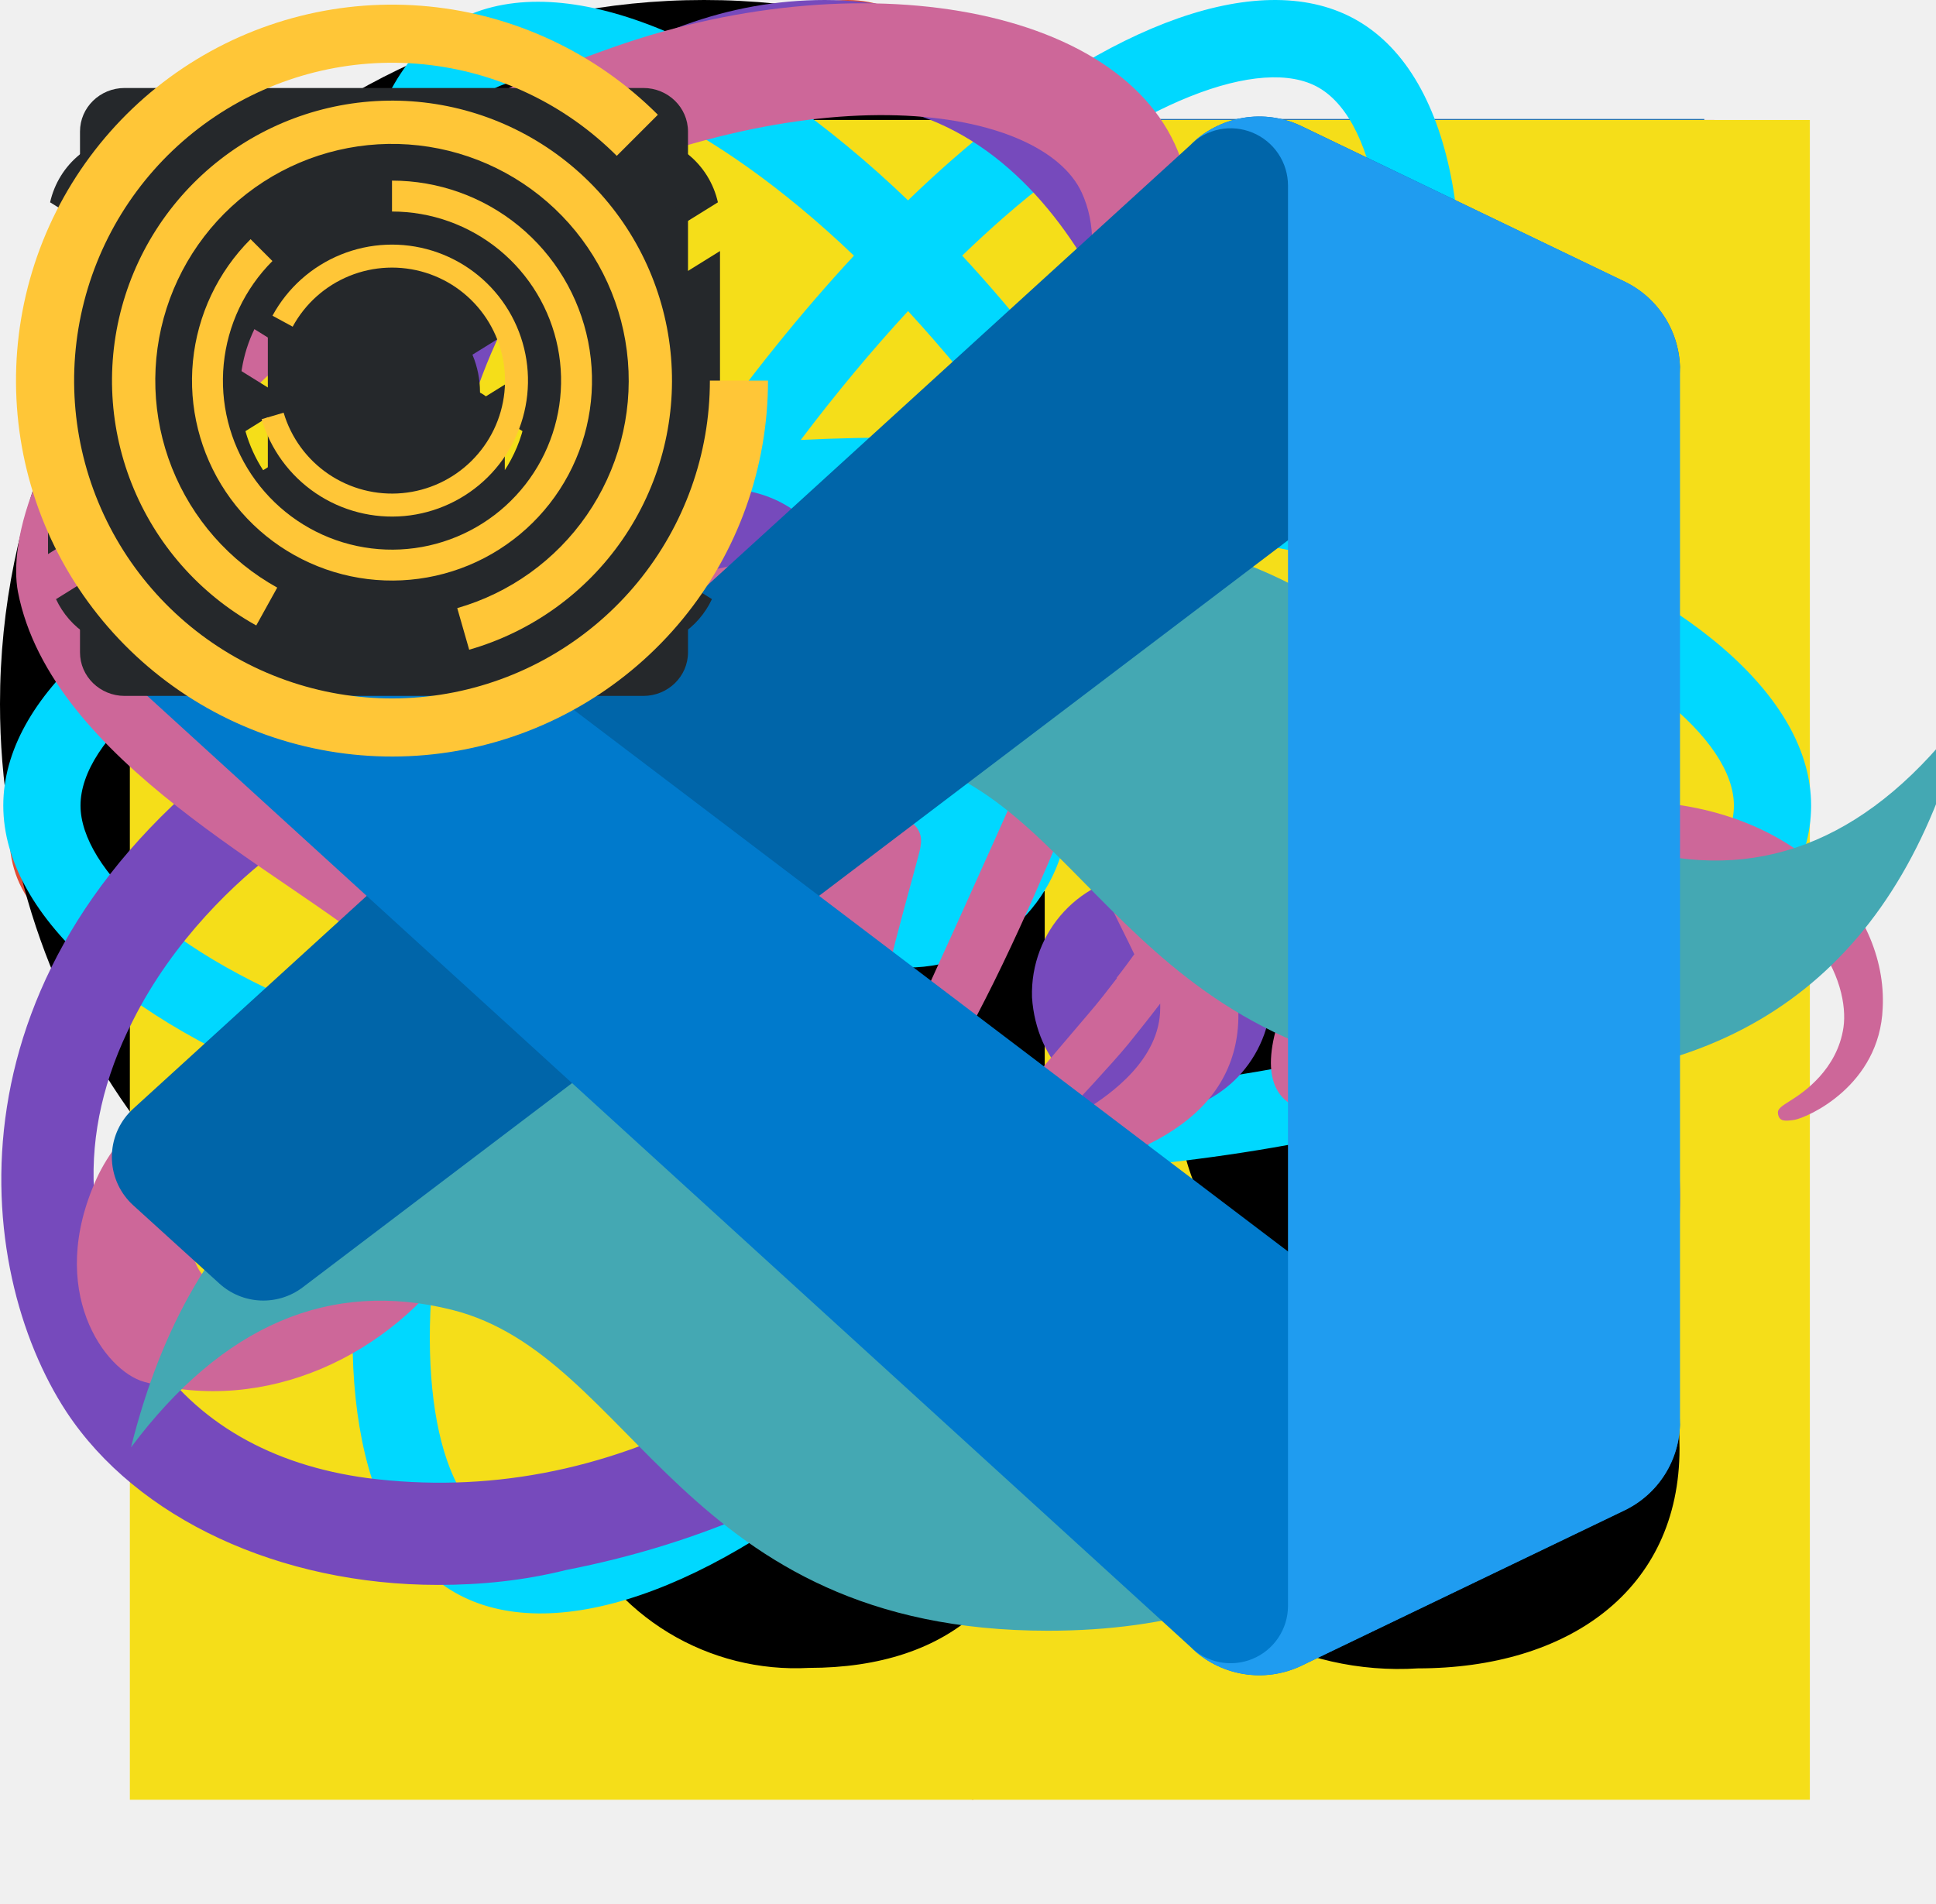
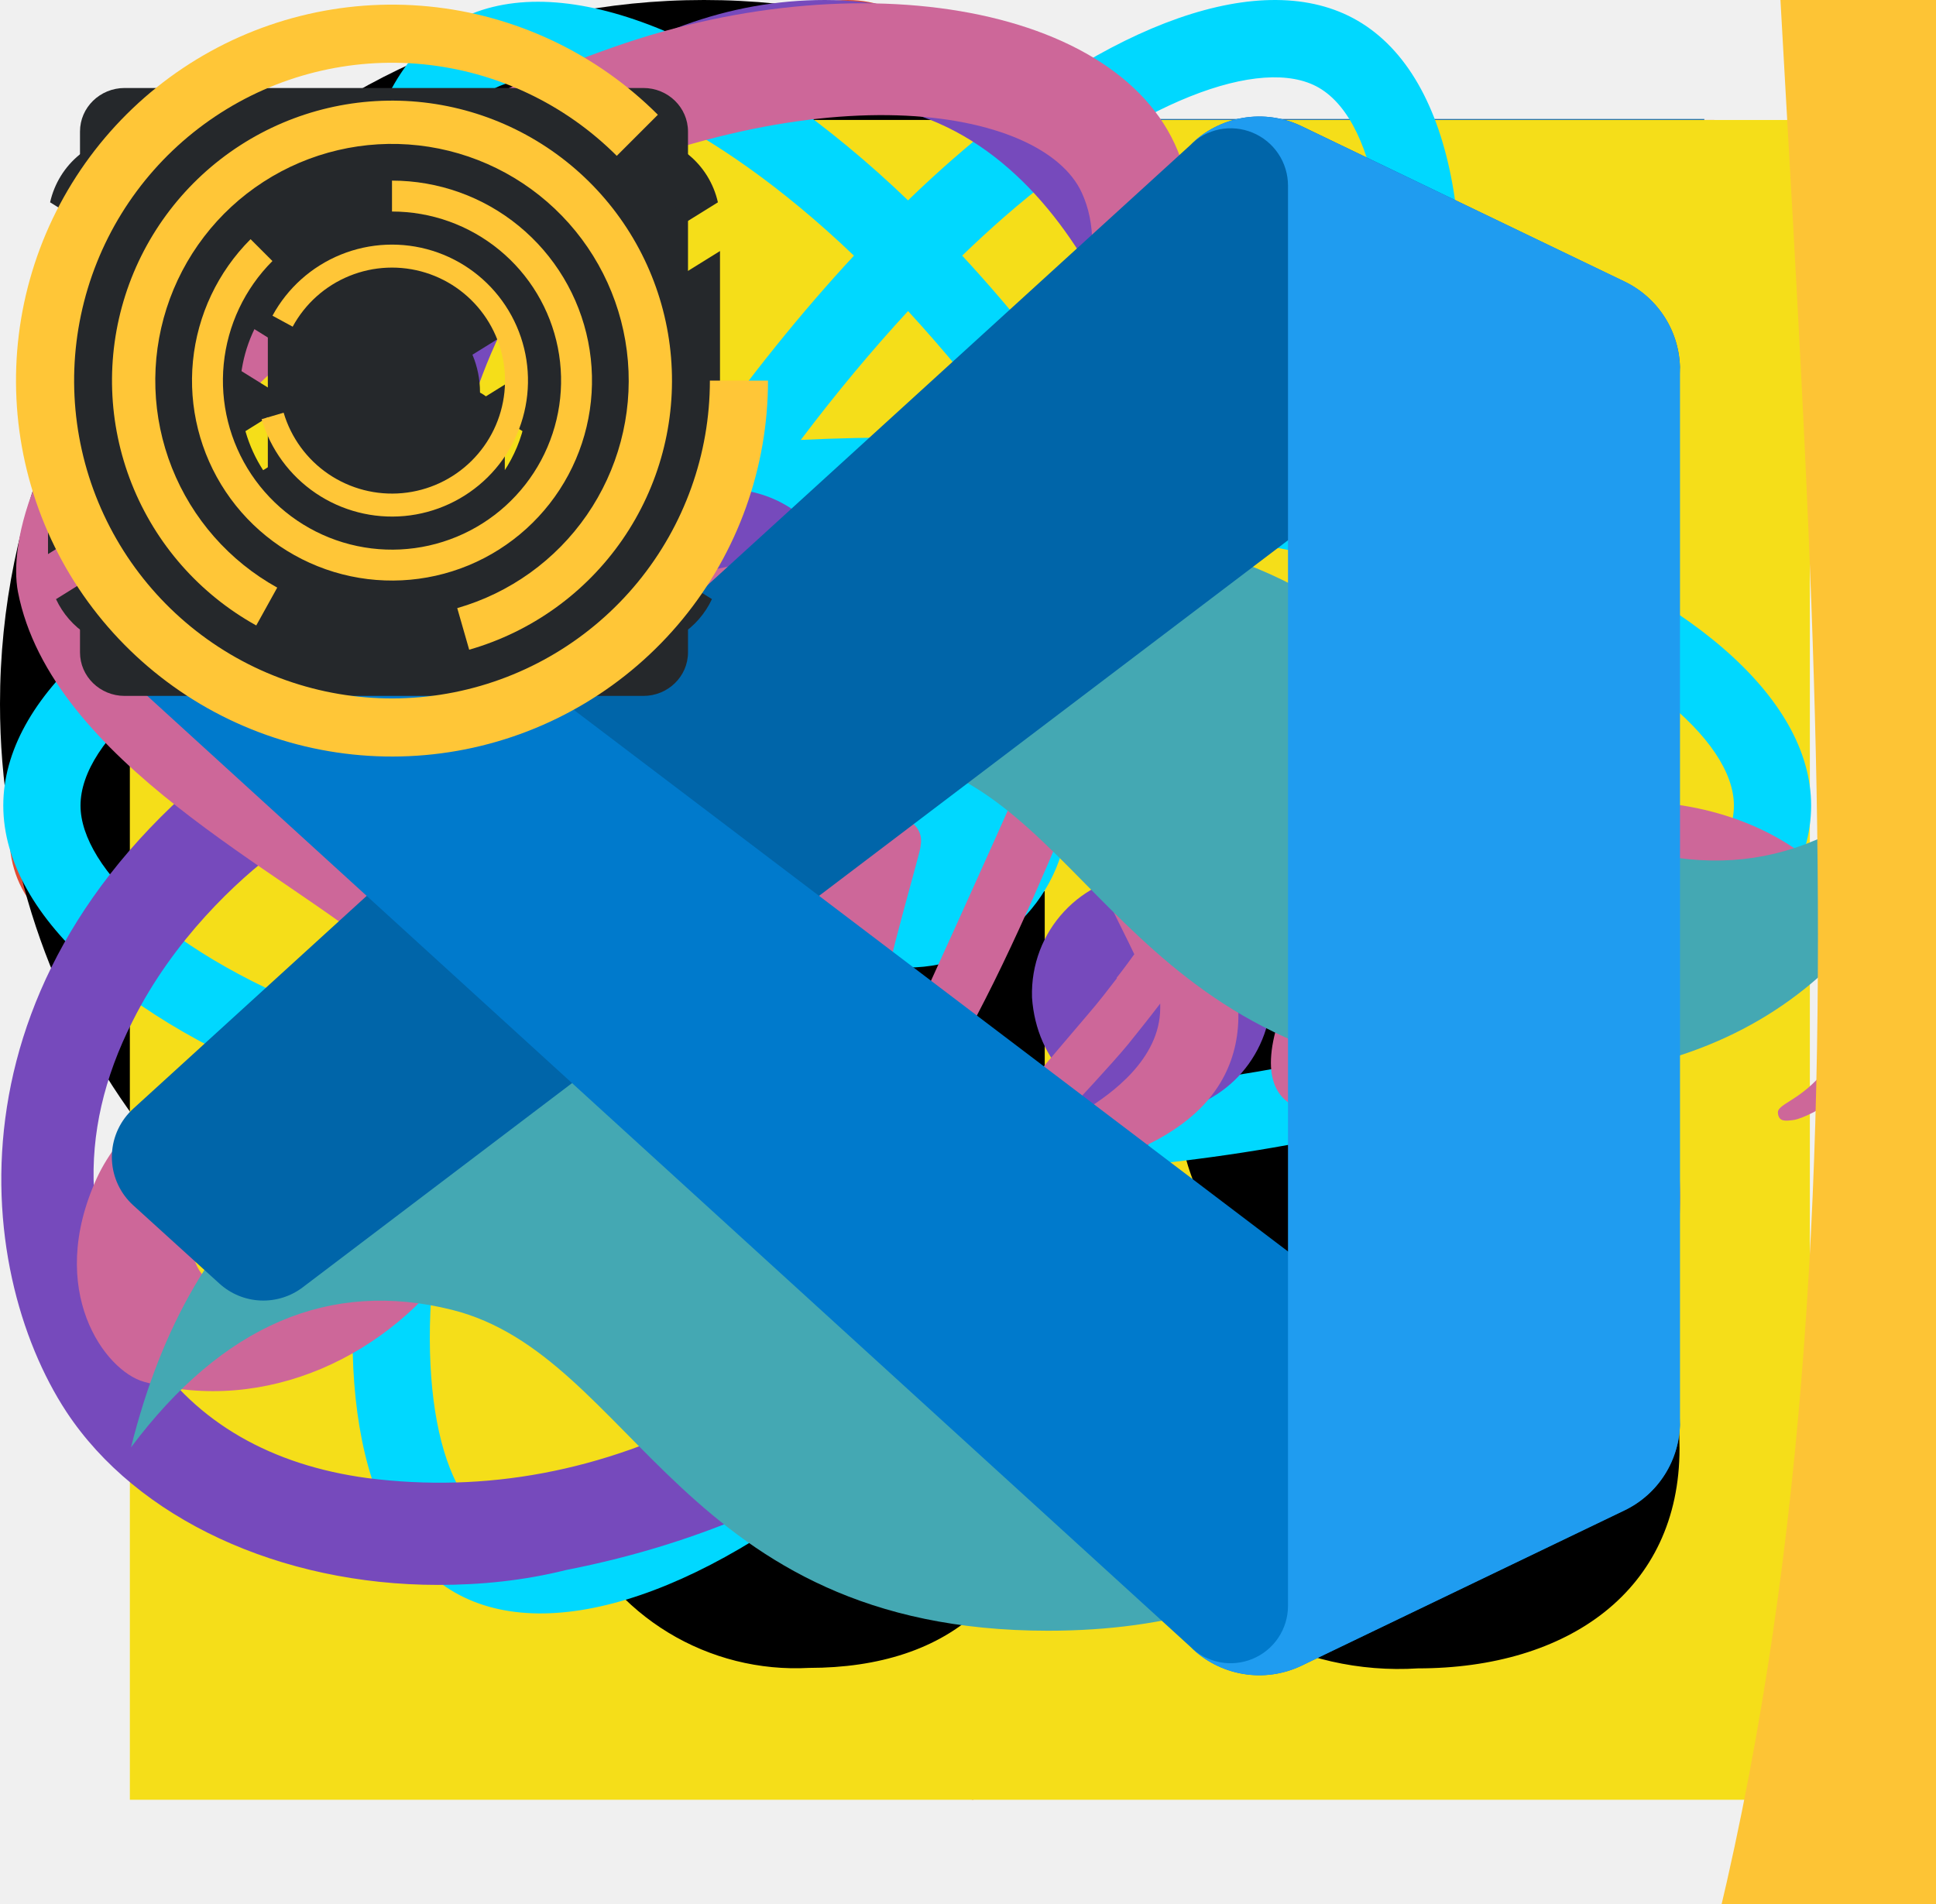
<svg xmlns="http://www.w3.org/2000/svg" width="121" height="119" viewBox="0 0 121 119" fill="none">
  <g id="css">
    <path d="M22.365 101.154L13.943 7.438H106.523L98.089 101.139L60.176 111.562L22.365 101.154Z" fill="#1572B6" />
    <path d="M60.233 103.597L90.87 95.174L98.078 15.102H60.233V103.597Z" fill="#33A9DC" />
    <path d="M60.233 49.054H75.57L76.628 37.284H60.233V25.79H89.295L89.018 28.872L86.171 60.549H60.233V49.054Z" fill="white" />
    <path d="M60.304 78.904L60.252 78.919L47.344 75.461L46.519 66.294H34.883L36.507 84.341L60.248 90.879L60.304 90.864V78.904Z" fill="#EBEBEB" />
    <path d="M74.584 60.062L73.189 75.453L60.263 78.912V90.871L84.023 84.341L84.199 82.4L86.213 60.062H74.584Z" fill="white" />
    <path d="M60.274 25.79V37.284H32.276L32.044 34.7L31.515 28.872L31.238 25.79H60.274ZM60.233 49.054V60.549H47.486L47.254 57.964L46.729 52.137L46.452 49.054H60.233Z" fill="#EBEBEB" />
  </g>
  <g id="git">
    <g clip-path="url(#clip0_13_2984)">
      <path d="M103.62 47.822L57.776 1.98C55.137 -0.66 50.855 -0.66 48.213 1.98L38.694 11.5L50.77 23.576C53.576 22.628 56.794 23.264 59.031 25.501C61.279 27.753 61.911 30.998 60.939 33.813L72.578 45.452C75.393 44.482 78.642 45.109 80.891 47.362C84.034 50.504 84.034 55.596 80.891 58.74C77.747 61.884 72.655 61.884 69.51 58.74C67.145 56.373 66.561 52.901 67.758 49.989L56.905 39.135L56.903 67.697C57.69 68.086 58.409 68.6 59.031 69.219C62.174 72.361 62.174 77.453 59.031 80.6C55.887 83.742 50.793 83.742 47.654 80.6C44.511 77.453 44.511 72.361 47.654 69.219C48.407 68.466 49.302 67.869 50.287 67.463V38.635C49.3 38.232 48.405 37.635 47.654 36.879C45.272 34.501 44.7 31.007 45.92 28.083L34.015 16.177L2.581 47.61C-0.06 50.252 -0.06 54.535 2.581 57.175L48.426 103.018C51.065 105.658 55.346 105.658 57.989 103.018L103.619 57.388C106.26 54.747 106.26 50.462 103.619 47.822" fill="#DE4C36" />
    </g>
    <defs>
      <clipPath id="clip0_13_2984">
        <rect width="105" height="105" fill="white" transform="translate(0.600006)" />
      </clipPath>
    </defs>
  </g>
  <g id="github">
    <path fill-rule="evenodd" clip-rule="evenodd" d="M44 0C19.69 0 0 19.69 0 44C0 63.47 12.595 79.915 30.085 85.745C32.285 86.13 33.11 84.81 33.11 83.655C33.11 82.61 33.055 79.145 33.055 75.46C22 77.495 19.14 72.765 18.26 70.29C17.765 69.025 15.62 65.12 13.75 64.075C12.21 63.25 10.01 61.215 13.695 61.16C17.16 61.105 19.635 64.35 20.46 65.67C24.42 72.325 30.745 70.455 33.275 69.3C33.66 66.44 34.815 64.515 36.08 63.415C26.29 62.315 16.06 58.52 16.06 41.69C16.06 36.905 17.765 32.945 20.57 29.865C20.13 28.765 18.59 24.255 21.01 18.205C21.01 18.205 24.695 17.05 33.11 22.715C36.63 21.725 40.37 21.23 44.11 21.23C47.85 21.23 51.59 21.725 55.11 22.715C63.525 16.995 67.21 18.205 67.21 18.205C69.63 24.255 68.09 28.765 67.65 29.865C70.455 32.945 72.16 36.85 72.16 41.69C72.16 58.575 61.875 62.315 52.085 63.415C53.68 64.79 55.055 67.43 55.055 71.555C55.055 77.44 55 82.17 55 83.655C55 84.81 55.825 86.185 58.025 85.745C66.76 82.796 74.35 77.182 79.727 69.694C85.104 62.205 87.997 53.219 88 44C88 19.69 68.31 0 44 0Z" fill="black" />
  </g>
  <g id="html">
    <path d="M22.982 102.004L14.555 7.5H107.143L98.705 101.989L60.793 112.5L22.982 102.004Z" fill="#E44F26" />
    <path d="M60.849 104.468L91.487 95.974L98.694 15.229H60.849V104.468Z" fill="#F1662A" />
    <path d="M60.849 50.276H45.512L44.454 38.407H60.849V26.816H31.787L32.064 29.929L34.91 61.867H60.849V50.276ZM60.849 80.377L60.797 80.392L47.889 76.909L47.064 67.665H35.428L37.052 85.86L60.797 92.453L60.849 92.438V80.377Z" fill="#EBEBEB" />
    <path d="M60.808 50.276V61.867H75.08L73.738 76.901L60.808 80.389V92.449L84.572 85.86L84.744 83.903L87.467 53.389L87.752 50.276H60.808ZM60.808 26.816V38.407H88.805L89.038 35.805L89.567 29.929L89.844 26.816H60.808Z" fill="white" />
  </g>
  <g id="js">
    <path d="M8.116 7.5H113.116V112.5H8.116V7.5Z" fill="#F5DE19" />
    <path d="M78.65 89.531C79.545 91.349 80.935 92.876 82.66 93.938C84.385 94.999 86.375 95.552 88.4 95.531C92.488 95.531 95.101 93.487 95.101 90.656C95.101 87.281 92.416 86.074 87.916 84.105L85.449 83.047C78.324 80.014 73.599 76.215 73.599 68.183C73.599 60.784 79.224 55.148 88.048 55.148C90.904 54.941 93.758 55.581 96.253 56.986C98.749 58.391 100.775 60.499 102.08 63.049L94.366 67.98C93.864 66.716 92.989 65.635 91.858 64.879C90.727 64.124 89.393 63.73 88.033 63.75C87.439 63.691 86.84 63.755 86.273 63.94C85.706 64.125 85.184 64.427 84.74 64.824C84.296 65.222 83.939 65.709 83.693 66.252C83.447 66.795 83.317 67.384 83.311 67.98C83.311 70.939 85.145 72.139 89.379 73.98L91.846 75.037C100.231 78.634 104.971 82.297 104.971 90.536C104.971 99.42 97.993 104.287 88.621 104.287C84.97 104.52 81.329 103.691 78.139 101.901C74.948 100.11 72.344 97.434 70.64 94.196L78.65 89.531ZM43.794 90.386C45.343 93.135 46.753 95.46 50.143 95.46C53.383 95.46 55.43 94.192 55.43 89.261V55.71H65.296V89.392C65.296 99.608 59.296 104.257 50.563 104.257C47.475 104.426 44.41 103.657 41.768 102.051C39.126 100.444 37.032 98.076 35.761 95.257L43.794 90.386Z" fill="black" />
  </g>
  <g id="react">
    <g clip-path="url(#clip0_13_2986)">
      <path d="M93.106 32.703C91.903 32.289 90.69 31.905 89.469 31.552C89.674 30.711 89.863 29.879 90.031 29.062C92.784 15.648 90.984 4.842 84.836 1.284C78.942 -2.127 69.302 1.429 59.566 9.933C58.606 10.773 57.668 11.637 56.752 12.524C56.139 11.934 55.515 11.356 54.88 10.789C44.677 1.696 34.449 -2.136 28.308 1.432C22.419 4.854 20.675 15.013 23.154 27.725C23.4 28.984 23.679 30.237 23.989 31.482C22.541 31.895 21.144 32.334 19.807 32.802C7.844 36.988 0.205 43.548 0.205 50.353C0.205 57.381 8.406 64.43 20.866 68.704C21.876 69.049 22.895 69.369 23.921 69.663C23.588 71.004 23.292 72.354 23.034 73.711C20.671 86.204 22.516 96.122 28.389 99.522C34.456 103.033 44.637 99.425 54.551 90.727C55.355 90.02 56.141 89.293 56.908 88.546C57.9 89.507 58.919 90.439 59.963 91.343C69.566 99.636 79.05 102.985 84.918 99.576C90.978 96.055 92.948 85.4 90.391 72.436C90.189 71.42 89.963 70.409 89.713 69.405C90.428 69.192 91.13 68.973 91.814 68.746C104.767 64.438 113.195 57.475 113.195 50.353C113.195 43.523 105.309 36.919 93.106 32.703ZM90.296 64.147C89.678 64.353 89.044 64.55 88.398 64.743C86.968 60.2 85.039 55.368 82.677 50.376C84.93 45.504 86.786 40.734 88.176 36.22C89.332 36.556 90.453 36.91 91.535 37.283C101.991 40.896 108.369 46.237 108.369 50.353C108.369 54.737 101.481 60.428 90.296 64.147ZM85.656 73.376C86.787 79.109 86.948 84.292 86.199 88.344C85.526 91.984 84.173 94.412 82.499 95.384C78.939 97.453 71.323 94.764 63.111 87.671C62.14 86.831 61.193 85.963 60.27 85.07C63.454 81.576 66.636 77.513 69.741 73.001C75.204 72.514 80.364 71.719 85.044 70.633C85.269 71.543 85.473 72.457 85.656 73.376ZM38.726 95.026C35.247 96.259 32.476 96.295 30.801 95.325C27.237 93.262 25.755 85.298 27.776 74.615C28.017 73.353 28.291 72.097 28.601 70.85C33.229 71.878 38.352 72.617 43.828 73.062C46.954 77.478 50.228 81.536 53.527 85.089C52.826 85.77 52.108 86.434 51.374 87.079C46.99 90.925 42.597 93.654 38.726 95.026ZM22.428 64.12C16.918 62.23 12.368 59.774 9.249 57.093C6.447 54.685 5.032 52.293 5.032 50.353C5.032 46.223 11.166 40.956 21.396 37.377C22.638 36.943 23.937 36.533 25.286 36.148C26.7 40.764 28.554 45.59 30.793 50.471C28.525 55.423 26.644 60.327 25.216 64.997C24.28 64.728 23.35 64.436 22.428 64.12ZM27.891 26.795C25.768 15.903 27.178 7.687 30.727 5.625C34.507 3.429 42.865 6.56 51.675 14.412C52.25 14.925 52.815 15.448 53.371 15.982C50.088 19.52 46.844 23.548 43.745 27.937C38.431 28.431 33.344 29.225 28.668 30.289C28.38 29.131 28.121 27.966 27.891 26.795V26.795ZM76.63 38.874C75.525 36.959 74.38 35.068 73.194 33.202C76.799 33.66 80.253 34.267 83.497 35.01C82.523 38.142 81.309 41.417 79.881 44.775C78.837 42.787 77.753 40.819 76.63 38.874ZM56.754 19.444C58.981 21.865 61.21 24.568 63.404 27.5C58.955 27.289 54.498 27.289 50.049 27.498C52.244 24.592 54.493 21.893 56.754 19.444ZM36.751 38.907C35.642 40.837 34.579 42.792 33.561 44.771C32.156 41.425 30.953 38.136 29.971 34.958C33.195 34.235 36.633 33.643 40.215 33.194C39.016 35.07 37.861 36.975 36.751 38.907V38.907ZM40.318 67.857C36.617 67.442 33.127 66.881 29.904 66.177C30.902 62.943 32.131 59.583 33.567 56.165C34.589 58.146 35.657 60.103 36.77 62.033C37.915 64.018 39.1 65.961 40.318 67.857ZM56.888 81.603C54.6 79.126 52.318 76.385 50.089 73.437C52.253 73.522 54.458 73.566 56.7 73.566C59.003 73.566 61.28 73.514 63.52 73.414C61.32 76.415 59.099 79.159 56.888 81.603ZM79.926 55.991C81.437 59.446 82.71 62.788 83.72 65.967C80.444 66.717 76.907 67.321 73.18 67.77C74.375 65.87 75.531 63.946 76.649 62C77.786 60.021 78.878 58.018 79.926 55.991ZM72.468 59.579C70.756 62.563 68.949 65.491 67.047 68.357C63.604 68.602 60.152 68.723 56.7 68.722C53.184 68.722 49.764 68.612 46.47 68.397C44.519 65.538 42.677 62.605 40.947 59.606H40.948C39.226 56.623 37.618 53.575 36.127 50.468C37.614 47.362 39.217 44.312 40.933 41.327L40.933 41.327C42.648 38.341 44.475 35.421 46.411 32.573C49.771 32.318 53.217 32.185 56.7 32.185H56.7C60.198 32.185 63.648 32.319 67.008 32.577C68.924 35.419 70.74 38.33 72.452 41.301C74.174 44.28 75.798 47.315 77.323 50.4C75.814 53.517 74.194 56.578 72.468 59.579ZM82.425 5.481C86.209 7.671 87.68 16.502 85.303 28.084C85.151 28.823 84.981 29.576 84.795 30.339C80.107 29.253 75.017 28.445 69.687 27.943C66.583 23.506 63.366 19.472 60.136 15.979C60.983 15.16 61.849 14.363 62.735 13.587C71.077 6.301 78.873 3.425 82.425 5.481ZM56.7 40.226C62.272 40.226 66.79 44.76 66.79 50.353C66.79 55.946 62.272 60.48 56.7 60.48C51.128 60.48 46.61 55.946 46.61 50.353C46.61 44.76 51.128 40.226 56.7 40.226Z" fill="#00D8FF" />
    </g>
    <defs>
      <clipPath id="clip0_13_2986">
        <rect width="113" height="101" fill="white" transform="translate(0.200012)" />
      </clipPath>
    </defs>
  </g>
  <g id="reactToolkit">
    <path d="M72.779 69.563C76.651 69.162 79.588 65.824 79.455 61.818C79.321 57.813 75.983 54.609 71.978 54.609H71.711C67.572 54.742 64.368 58.214 64.501 62.352C64.635 64.355 65.436 66.091 66.637 67.293C62.098 76.239 55.155 82.781 44.742 88.255C37.665 91.993 30.322 93.329 22.979 92.394C16.971 91.593 12.298 88.923 9.36 84.516C5.088 77.974 4.688 70.897 8.293 63.821C10.83 58.748 14.835 55.009 17.371 53.14C16.837 51.404 16.036 48.467 15.636 46.331C-3.724 60.35 -1.721 79.309 4.154 88.255C8.559 94.931 17.505 99.07 27.385 99.07C30.055 99.07 32.725 98.803 35.395 98.136C52.485 94.797 65.436 84.65 72.779 69.563ZM96.278 53.007C86.13 41.123 71.177 34.581 54.087 34.581H51.951C50.75 32.178 48.213 30.575 45.409 30.575H45.142C41.003 30.709 37.799 34.18 37.932 38.32C38.066 42.325 41.404 45.529 45.409 45.529H45.676C48.613 45.396 51.15 43.527 52.218 40.99H54.621C64.769 40.99 74.381 43.927 83.06 49.668C89.735 54.075 94.542 59.816 97.212 66.759C99.482 72.366 99.348 77.841 96.945 82.514C93.207 89.59 86.932 93.462 78.654 93.462C73.313 93.462 68.24 91.86 65.569 90.658C64.101 91.993 61.43 94.129 59.561 95.465C65.302 98.135 71.177 99.604 76.784 99.604C89.602 99.604 99.081 92.528 102.686 85.451C106.558 77.707 106.291 64.355 96.278 53.007ZM28.453 71.832C28.587 75.838 31.924 79.042 35.93 79.042H36.197C40.336 78.909 43.54 75.437 43.406 71.298C43.273 67.292 39.935 64.088 35.93 64.088H35.663C35.395 64.088 34.995 64.088 34.728 64.221C29.254 55.142 26.985 45.262 27.786 34.581C28.319 26.57 30.99 19.627 35.663 13.885C39.535 8.945 47.011 6.542 52.085 6.409C66.237 6.141 72.245 23.766 72.645 30.842C74.381 31.243 77.319 32.178 79.321 32.845C77.719 11.216 64.368 0 51.551 0C39.535 0 28.453 8.679 24.047 21.496C17.905 38.587 21.911 55.009 29.387 67.96C28.72 68.895 28.319 70.364 28.453 71.832V71.832Z" fill="#764ABC" />
  </g>
  <g id="sass">
    <g clip-path="url(#clip0_13_2988)">
      <path d="M101.473 50.077C97.403 50.097 93.865 51.069 90.903 52.506C89.816 50.372 88.73 48.471 88.538 47.076C88.325 45.449 88.069 44.456 88.325 42.512C88.581 40.568 89.731 37.8 89.71 37.589C89.689 37.378 89.454 36.385 87.11 36.364C84.766 36.342 82.741 36.807 82.507 37.42C82.272 38.033 81.825 39.427 81.527 40.864C81.122 42.977 76.839 50.52 74.388 54.471C73.599 52.929 72.918 51.577 72.768 50.499C72.555 48.872 72.299 47.879 72.555 45.935C72.811 43.991 73.962 41.224 73.94 41.012C73.919 40.801 73.684 39.807 71.34 39.787C68.996 39.765 66.971 40.23 66.737 40.843C66.503 41.456 66.247 42.892 65.757 44.287C65.267 45.682 59.577 58.275 58.085 61.529C57.482 62.845 56.85 64.149 56.189 65.438C56.189 65.438 56.167 65.501 56.103 65.607C55.895 66.011 55.682 66.412 55.464 66.811V66.832C55.144 67.403 54.803 67.931 54.633 67.931C54.505 67.931 54.271 66.409 54.675 64.339C55.528 59.965 57.552 53.161 57.531 52.929C57.531 52.802 57.915 51.619 56.21 51.006C54.548 50.393 53.951 51.407 53.802 51.407C53.653 51.407 53.546 51.767 53.546 51.767C53.546 51.767 55.4 44.118 50.008 44.118C46.642 44.118 41.996 47.773 39.694 51.069C37.078 52.481 34.464 53.897 31.852 55.317C30.595 56.014 29.295 56.711 28.08 57.366C27.995 57.282 27.91 57.176 27.824 57.092C21.303 50.182 9.242 45.301 9.753 36.026C9.945 32.645 11.117 23.77 32.918 12.995C50.861 4.226 65.139 6.655 67.611 12.044C71.148 19.735 59.961 34.018 41.42 36.089C34.346 36.871 30.637 34.166 29.7 33.152C28.72 32.095 28.57 32.032 28.208 32.243C27.611 32.561 27.995 33.511 28.208 34.06C28.762 35.497 31.042 38.033 34.899 39.28C38.309 40.378 46.599 40.991 56.636 37.145C67.867 32.835 76.647 20.855 74.068 10.818C71.489 0.634 54.441 -2.726 38.309 2.958C28.72 6.339 18.32 11.663 10.84 18.594C1.954 26.834 0.547 33.997 1.122 36.998C3.19 47.647 18.001 54.577 23.925 59.711C23.626 59.88 23.349 60.029 23.115 60.156C20.153 61.613 8.858 67.466 6.045 73.657C2.849 80.672 6.557 85.701 9.008 86.376C16.615 88.469 24.436 84.708 28.634 78.495C32.832 72.283 32.321 64.212 30.382 60.514C30.36 60.472 30.339 60.43 30.296 60.388C31.064 59.944 31.852 59.479 32.619 59.035C34.03 58.209 35.458 57.413 36.903 56.647C36.178 58.613 35.645 60.958 35.39 64.339C35.07 68.311 36.711 73.466 38.863 75.495C39.822 76.383 40.952 76.404 41.676 76.404C44.191 76.404 45.321 74.333 46.578 71.882C48.112 68.882 49.497 65.395 49.497 65.395C49.497 65.395 47.771 74.819 52.459 74.819C54.164 74.819 55.89 72.621 56.658 71.502V71.523C56.658 71.523 56.7 71.459 56.785 71.311C56.956 71.037 57.062 70.867 57.062 70.867V70.826C57.744 69.642 59.279 66.959 61.559 62.5C64.5 56.753 67.334 49.57 67.334 49.57C67.334 49.57 67.59 51.323 68.463 54.239C68.975 55.95 70.04 57.831 70.893 59.648C70.211 60.599 69.785 61.127 69.785 61.127L69.806 61.148C69.252 61.867 68.655 62.648 67.995 63.409C65.672 66.156 62.902 69.305 62.518 70.213C62.07 71.29 62.177 72.072 63.03 72.706C63.648 73.171 64.755 73.234 65.885 73.171C67.974 73.023 69.444 72.516 70.168 72.199C71.298 71.798 72.619 71.185 73.855 70.276C76.135 68.607 77.52 66.219 77.392 63.071C77.329 61.339 76.753 59.606 76.05 57.979C76.263 57.683 76.455 57.387 76.668 57.092C80.269 51.872 83.061 46.146 83.061 46.146C83.061 46.146 83.317 47.9 84.191 50.816C84.617 52.295 85.491 53.901 86.257 55.464C82.869 58.19 80.781 61.359 80.035 63.43C78.693 67.276 79.737 69.008 81.719 69.41C82.613 69.6 83.892 69.177 84.83 68.776C86.023 68.396 87.43 67.741 88.772 66.768C91.053 65.1 93.248 62.775 93.12 59.627C93.055 58.19 92.672 56.774 92.139 55.401C95.016 54.218 98.724 53.563 103.455 54.112C113.599 55.295 115.602 61.571 115.218 64.212C114.835 66.853 112.704 68.29 112.001 68.734C111.297 69.178 111.063 69.325 111.127 69.642C111.212 70.107 111.553 70.086 112.15 70.001C112.981 69.854 117.478 67.867 117.669 63.008C117.989 56.796 112.022 50.013 101.473 50.077ZM23.221 76.235C19.854 79.869 15.166 81.242 13.142 80.08C10.968 78.833 11.82 73.466 15.955 69.621C18.469 67.276 21.708 65.099 23.861 63.768C24.351 63.472 25.076 63.05 25.949 62.522C26.098 62.437 26.184 62.395 26.184 62.395L26.695 62.078C28.208 67.571 26.759 72.41 23.221 76.235ZM47.728 59.711C46.556 62.543 44.106 69.79 42.614 69.389C41.335 69.051 40.547 63.557 42.358 58.127C43.275 55.401 45.214 52.147 46.343 50.88C48.176 48.851 50.2 48.174 50.69 48.999C51.309 50.077 48.453 57.937 47.728 59.711ZM67.952 69.304C67.462 69.558 66.993 69.727 66.78 69.6C66.631 69.515 66.993 69.177 66.993 69.177C66.993 69.177 69.529 66.473 70.531 65.247C71.106 64.529 71.788 63.684 72.513 62.733V63.008C72.513 66.24 69.358 68.417 67.952 69.304H67.952ZM83.551 65.776C83.189 65.522 83.253 64.677 84.467 62.035C84.936 61 86.044 59.268 87.941 57.599C88.154 58.275 88.304 58.93 88.282 59.542C88.261 63.62 85.32 65.142 83.551 65.776Z" fill="#CD6799" />
    </g>
    <defs>
      <clipPath id="clip0_13_2988">
        <rect width="117" height="87" fill="white" transform="translate(0.799988)" />
      </clipPath>
    </defs>
  </g>
  <g id="tailwind">
    <path d="M36.844 56.084C40.665 40.801 50.217 33.159 65.5 33.159C88.425 33.159 91.291 50.353 102.753 53.219C110.395 55.129 117.081 52.264 122.812 44.622C118.992 59.905 109.44 67.547 94.156 67.547C71.231 67.547 68.366 50.353 56.903 47.487C49.261 45.577 42.575 48.443 36.844 56.084ZM8.188 90.472C12.008 75.189 21.56 67.547 36.844 67.547C59.769 67.547 62.634 84.741 74.097 87.606C81.739 89.517 88.425 86.651 94.156 79.009C90.335 94.293 80.783 101.934 65.5 101.934C42.575 101.934 39.709 84.741 28.247 81.875C20.605 79.965 13.919 82.83 8.188 90.472Z" fill="#44A8B3" />
  </g>
  <g id="vscode">
    <path d="M101.535 17.605L81.354 7.889C80.214 7.339 78.932 7.158 77.684 7.37C76.437 7.582 75.287 8.177 74.392 9.072L8.33 69.3C7.528 70.027 7.049 71.043 6.996 72.124C6.944 73.205 7.323 74.263 8.05 75.064C8.137 75.159 8.225 75.25 8.319 75.334L13.713 80.234C14.418 80.875 15.325 81.25 16.277 81.292C17.229 81.334 18.166 81.042 18.924 80.465L98.497 20.125C99.098 19.669 99.814 19.39 100.566 19.319C101.317 19.248 102.073 19.388 102.749 19.723C103.424 20.058 103.993 20.576 104.391 21.217C104.789 21.858 105 22.598 105 23.352V23.117C105 21.966 104.675 20.837 104.062 19.862C103.449 18.887 102.573 18.105 101.535 17.605Z" fill="#0065A9" />
    <path d="M101.535 94.395L81.354 104.115C80.214 104.662 78.932 104.843 77.685 104.631C76.438 104.419 75.287 103.825 74.392 102.932L8.33 42.7C7.528 41.973 7.049 40.957 6.996 39.876C6.944 38.795 7.323 37.737 8.05 36.935C8.137 36.841 8.225 36.75 8.319 36.666L13.713 31.766C14.418 31.122 15.328 30.746 16.282 30.704C17.236 30.662 18.175 30.956 18.935 31.535L98.497 91.875C99.098 92.331 99.814 92.61 100.566 92.681C101.317 92.752 102.073 92.612 102.749 92.277C103.424 91.942 103.993 91.424 104.391 90.783C104.789 90.142 105 89.403 105 88.648V88.9C104.996 90.049 104.669 91.173 104.057 92.145C103.444 93.117 102.57 93.897 101.535 94.395Z" fill="#007ACC" />
    <path d="M81.354 104.114C80.214 104.662 78.932 104.843 77.685 104.631C76.438 104.419 75.287 103.825 74.392 102.931C74.895 103.428 75.533 103.764 76.226 103.899C76.919 104.034 77.637 103.962 78.289 103.691C78.941 103.42 79.499 102.963 79.892 102.376C80.285 101.79 80.497 101.1 80.5 100.394V11.606C80.501 10.896 80.291 10.203 79.897 9.613C79.503 9.023 78.942 8.563 78.287 8.292C77.631 8.02 76.91 7.949 76.214 8.088C75.518 8.227 74.879 8.57 74.379 9.072C75.273 8.177 76.423 7.582 77.67 7.37C78.917 7.157 80.2 7.337 81.34 7.885L101.517 17.587C102.559 18.084 103.438 18.866 104.054 19.841C104.67 20.817 104.998 21.946 105 23.1V88.9C105 90.053 104.675 91.182 104.061 92.158C103.447 93.134 102.571 93.917 101.531 94.416L81.354 104.114Z" fill="#1F9CF0" />
  </g>
  <g id="email">
    <path fill-rule="evenodd" clip-rule="evenodd" d="M3.131 12.647C3.396 11.469 4.046 10.417 4.976 9.663C5.906 8.91 7.061 8.5 8.25 8.5H39.75C40.939 8.5 42.094 8.91 43.024 9.663C43.953 10.417 44.604 11.469 44.869 12.647L24 25.604L3.131 12.647ZM3 15.692V34.636L18.233 25.148L3 15.692ZM20.748 26.713L3.501 37.452C3.927 38.365 4.6 39.136 5.441 39.675C6.281 40.215 7.256 40.501 8.25 40.5H39.75C40.744 40.5 41.718 40.214 42.558 39.674C43.398 39.133 44.071 38.362 44.496 37.449L27.25 26.711L24 28.729L20.748 26.711V26.713ZM29.767 25.151L45 34.636V15.692L29.767 25.148V25.151Z" fill="#25282B" />
  </g>
  <g id="linkedin">
    <path d="M5 8.222C5 6.718 6.249 5.5 7.791 5.5H40.209C41.751 5.5 43 6.718 43 8.222V40.778C43 42.282 41.751 43.5 40.209 43.5H7.791C6.249 43.5 5 42.282 5 40.778V8.222ZM16.74 37.311V20.151H11.037V37.311H16.74ZM13.89 17.807C15.877 17.807 17.115 16.491 17.115 14.843C17.079 13.159 15.88 11.879 13.928 11.879C11.975 11.879 10.7 13.162 10.7 14.843C10.7 16.491 11.937 17.807 13.852 17.807H13.89ZM25.546 37.311V27.728C25.546 27.215 25.584 26.702 25.736 26.336C26.147 25.312 27.085 24.251 28.662 24.251C30.726 24.251 31.55 25.823 31.55 28.131V37.311H37.252V27.469C37.252 22.196 34.441 19.745 30.688 19.745C27.662 19.745 26.306 21.408 25.546 22.579V22.638H25.508C25.521 22.618 25.533 22.598 25.546 22.579V20.151H19.846C19.917 21.762 19.846 37.311 19.846 37.311H25.546Z" fill="#25282B" />
  </g>
  <g id="instagram">
    <path d="M30 24.5C30 25.687 29.648 26.847 28.989 27.833C28.329 28.82 27.392 29.589 26.296 30.043C25.2 30.497 23.993 30.616 22.829 30.385C21.666 30.153 20.596 29.582 19.757 28.743C18.918 27.904 18.347 26.834 18.115 25.671C17.884 24.507 18.003 23.3 18.457 22.204C18.911 21.108 19.68 20.171 20.667 19.511C21.653 18.852 22.813 18.5 24 18.5C25.591 18.502 27.116 19.135 28.241 20.259C29.365 21.384 29.998 22.909 30 24.5ZM42.75 16.25V32.75C42.747 35.534 41.64 38.203 39.671 40.171C37.703 42.14 35.034 43.247 32.25 43.25H15.75C12.966 43.247 10.297 42.14 8.329 40.171C6.36 38.203 5.253 35.534 5.25 32.75V16.25C5.253 13.466 6.36 10.797 8.329 8.829C10.297 6.86 12.966 5.753 15.75 5.75H32.25C35.034 5.753 37.703 6.86 39.671 8.829C41.64 10.797 42.747 13.466 42.75 16.25ZM33 24.5C33 22.72 32.472 20.98 31.483 19.5C30.494 18.02 29.089 16.866 27.444 16.185C25.8 15.504 23.99 15.326 22.244 15.673C20.498 16.02 18.895 16.877 17.636 18.136C16.377 19.395 15.52 20.998 15.173 22.744C14.826 24.49 15.004 26.3 15.685 27.944C16.366 29.589 17.52 30.994 19 31.983C20.48 32.972 22.22 33.5 24 33.5C26.386 33.497 28.674 32.548 30.361 30.861C32.048 29.174 32.997 26.886 33 24.5ZM36 14.75C36 14.305 35.868 13.87 35.621 13.5C35.374 13.13 35.022 12.842 34.611 12.671C34.2 12.501 33.748 12.456 33.311 12.543C32.875 12.63 32.474 12.844 32.159 13.159C31.844 13.474 31.63 13.875 31.543 14.311C31.456 14.748 31.501 15.2 31.671 15.611C31.842 16.022 32.13 16.374 32.5 16.621C32.87 16.868 33.305 17 33.75 17C34.347 17 34.919 16.763 35.341 16.341C35.763 15.919 36 15.347 36 14.75Z" fill="#25282B" />
  </g>
  <g id="logo">
    <path d="M48 23.79C48 29.227 46.115 34.495 42.666 38.698C39.217 42.901 34.417 45.778 29.085 46.839C23.752 47.899 18.217 47.078 13.422 44.515C8.627 41.952 4.869 37.806 2.789 32.783C0.708 27.76 0.434 22.171 2.012 16.968C3.59 11.766 6.924 7.271 11.444 4.25C15.965 1.23 21.393 -0.13 26.803 0.403C32.214 0.936 37.273 3.329 41.117 7.173L38.548 9.742C35.298 6.491 31.022 4.469 26.447 4.018C21.873 3.568 17.284 4.717 13.462 7.271C9.64 9.824 6.822 13.624 5.488 18.023C4.154 22.421 4.386 27.146 6.145 31.393C7.904 35.64 11.081 39.145 15.134 41.312C19.188 43.478 23.868 44.173 28.376 43.276C32.884 42.379 36.942 39.947 39.858 36.394C42.774 32.841 44.368 28.387 44.368 23.79H48Z" fill="#FFC637" />
    <path d="M16.016 39.096C12.475 37.133 9.724 34.003 8.232 30.239C6.74 26.476 6.599 22.311 7.833 18.455C9.067 14.599 11.601 11.29 15.001 9.092C18.401 6.895 22.458 5.944 26.481 6.402C30.504 6.861 34.243 8.7 37.062 11.606C39.881 14.512 41.605 18.306 41.94 22.341C42.275 26.376 41.201 30.402 38.901 33.733C36.6 37.065 33.216 39.496 29.324 40.612L28.578 38.012C31.868 37.068 34.73 35.013 36.675 32.197C38.62 29.38 39.528 25.976 39.244 22.565C38.961 19.154 37.503 15.946 35.12 13.489C32.737 11.032 29.576 9.477 26.175 9.09C22.774 8.703 19.344 9.506 16.469 11.364C13.594 13.222 11.453 16.02 10.409 19.279C9.366 22.539 9.485 26.06 10.746 29.242C12.008 32.424 14.334 35.071 17.327 36.73L16.016 39.096Z" fill="#FFC637" />
    <path d="M24.5 11.29C27.392 11.29 30.194 12.293 32.43 14.127C34.665 15.962 36.196 18.515 36.76 21.351C37.324 24.188 36.887 27.132 35.524 29.683C34.161 32.233 31.955 34.232 29.284 35.339C26.612 36.445 23.639 36.591 20.871 35.752C18.104 34.912 15.713 33.139 14.107 30.735C12.5 28.33 11.777 25.443 12.06 22.565C12.344 19.687 13.616 16.996 15.661 14.951L17.027 16.317C15.299 18.046 14.223 20.321 13.983 22.754C13.743 25.187 14.355 27.628 15.713 29.661C17.072 31.694 19.093 33.193 21.432 33.903C23.772 34.613 26.285 34.489 28.544 33.553C30.803 32.618 32.667 30.928 33.82 28.772C34.973 26.616 35.342 24.126 34.865 21.728C34.388 19.33 33.094 17.172 31.204 15.621C29.314 14.07 26.945 13.222 24.5 13.222L24.5 11.29Z" fill="#FFC637" />
    <path d="M17.03 19.734C17.968 18.006 19.477 16.657 21.299 15.916C23.12 15.175 25.143 15.089 27.021 15.672C28.899 16.256 30.517 17.472 31.598 19.114C32.68 20.756 33.159 22.723 32.953 24.679C32.748 26.634 31.871 28.458 30.471 29.84C29.071 31.221 27.236 32.075 25.278 32.255C23.32 32.434 21.36 31.93 19.732 30.827C18.104 29.723 16.909 28.09 16.35 26.204L17.727 25.796C18.192 27.363 19.185 28.721 20.537 29.637C21.89 30.554 23.519 30.974 25.146 30.824C26.774 30.675 28.299 29.965 29.462 28.817C30.625 27.669 31.354 26.154 31.525 24.529C31.696 22.903 31.298 21.269 30.399 19.904C29.5 18.54 28.155 17.529 26.595 17.044C25.034 16.56 23.354 16.631 21.84 17.247C20.326 17.862 19.072 18.983 18.292 20.42L17.03 19.734Z" fill="#FFC637" />
  </g>
+   <g id="bg">
+     <path fill-rule="evenodd" clip-rule="evenodd" d="M426.755 -247.339C526.01 -242.623 630.416 -205.737 691.019 -128.942C747.053 -57.936 709.403 42.888 725.408 131.114C738.276 202.044 786.302 264.961 775.404 336.204C763.332 415.132 724.842 490.453 662.532 542.186C597.271 596.368 510.835 641.895 426.755 625.671C345.261 609.947 319.875 506.823 250.249 462.635C174.069 414.287 41.253 440.785 6.431 358.913C-27.682 278.71 83.957 208.257 106.308 124.209C131.067 31.108 79.608 -81.367 143.094 -154.976C208.865 -231.236 324.689 -252.189 426.755 -247.339Z" fill="#FDC435" />
+   </g>
</svg>
